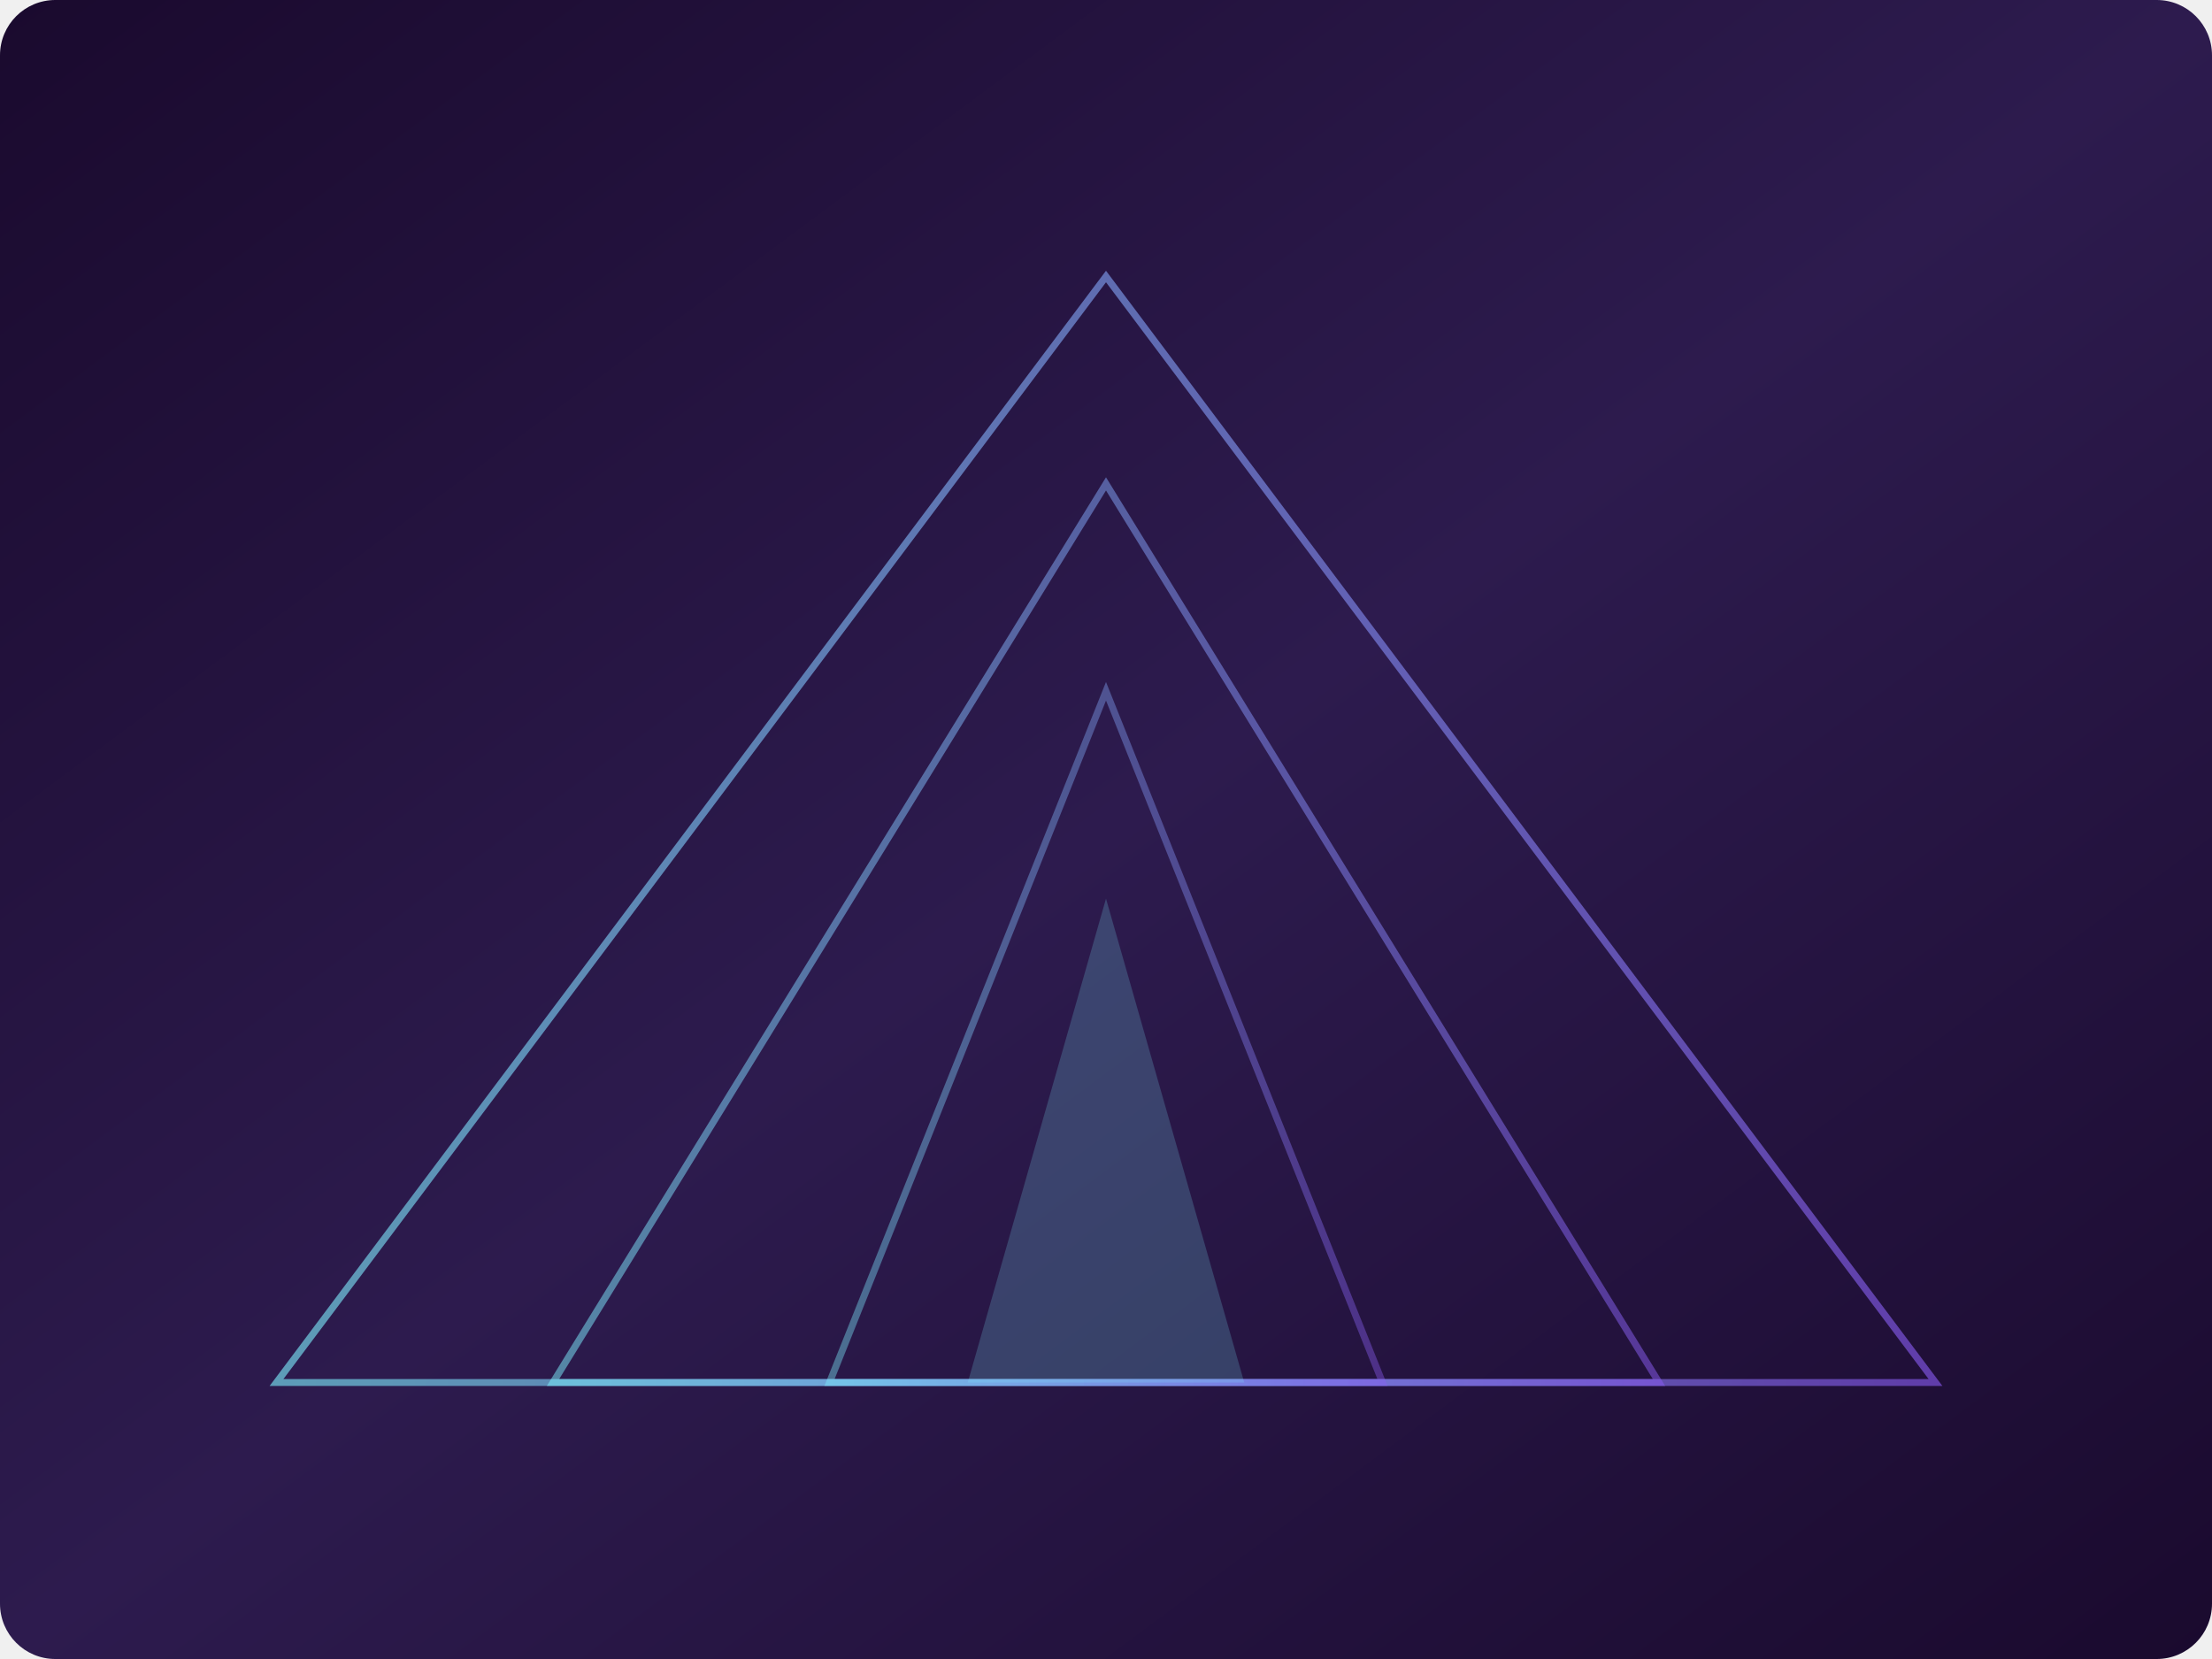
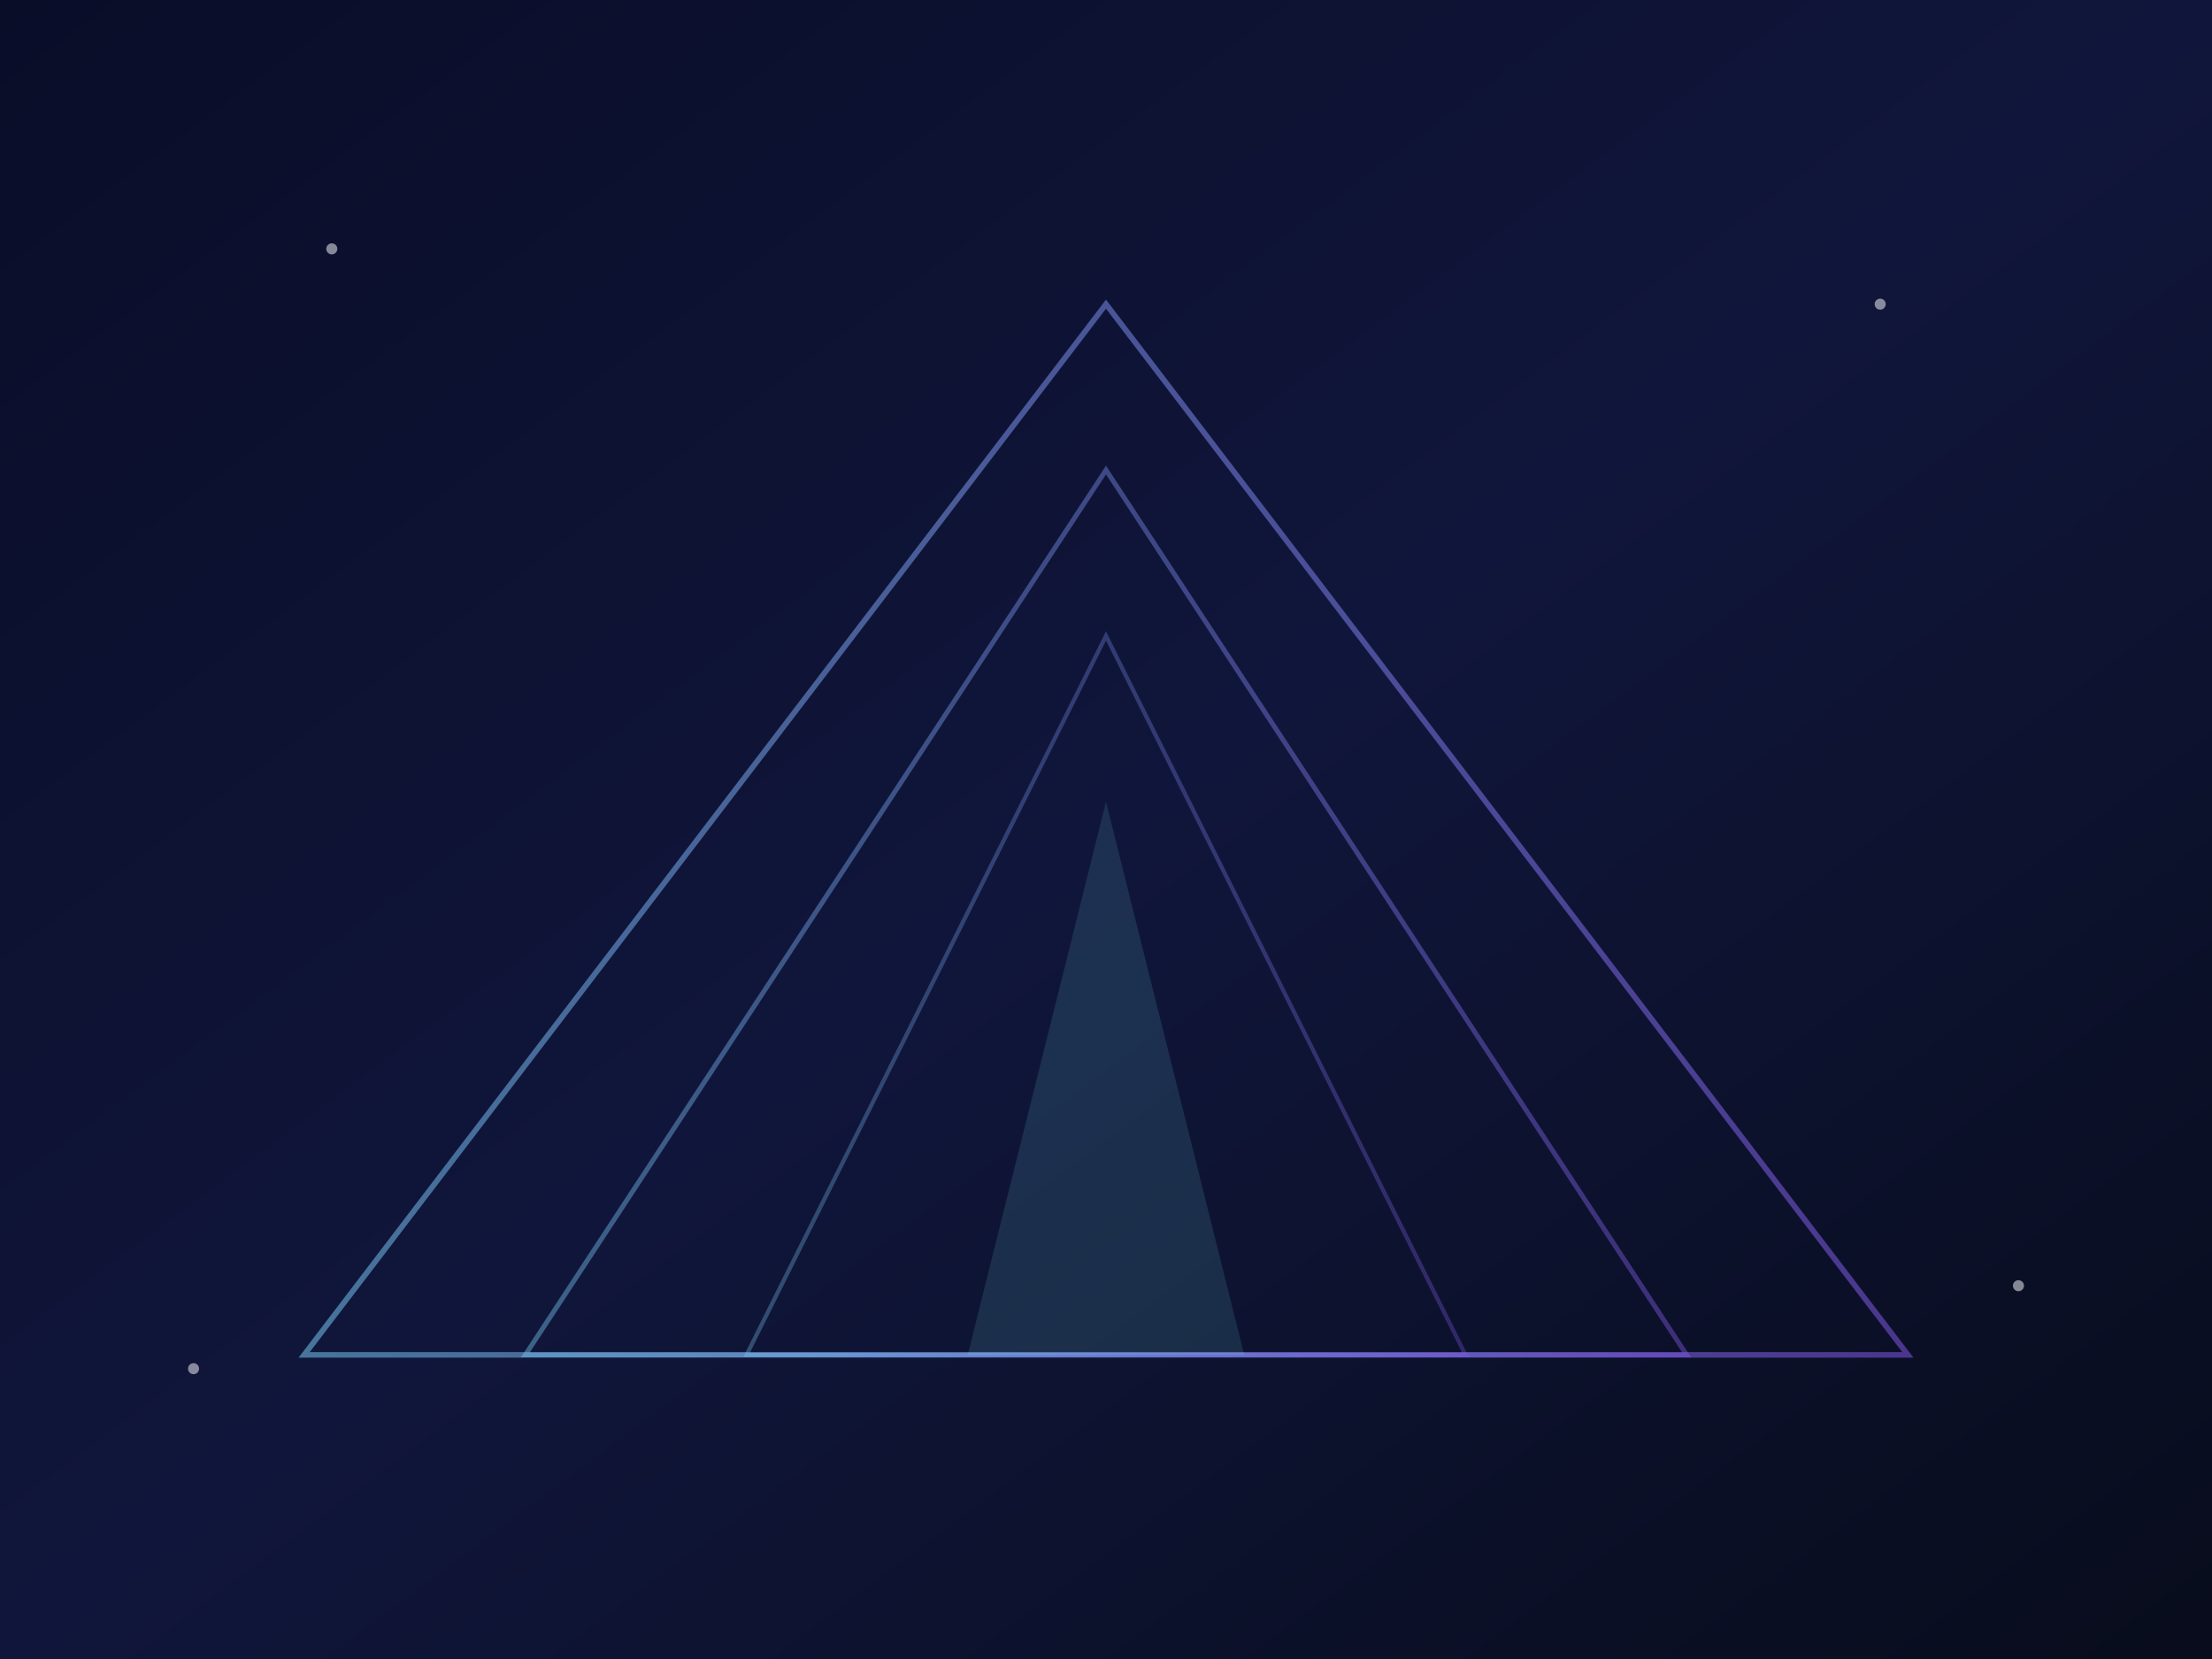
- <svg xmlns="http://www.w3.org/2000/svg" viewBox="0 0 320 240">
+ <svg xmlns="http://www.w3.org/2000/svg" width="320" height="240" viewBox="0 0 320 240" fill="none">
  <defs>
-     <linearGradient id="fractalGrad" x1="0%" y1="0%" x2="100%" y2="100%">
-       <stop offset="0%" stop-color="#1a0a2e" />
-       <stop offset="50%" stop-color="#2d1b4e" />
-       <stop offset="100%" stop-color="#1a0a2e" />
+     <linearGradient id="fracBg" x1="0%" y1="0%" x2="100%" y2="100%">
+       <stop offset="0%" style="stop-color:#0a0d28;stop-opacity:1" />
+       <stop offset="50%" style="stop-color:#10163b;stop-opacity:1" />
+       <stop offset="100%" style="stop-color:#080c1c;stop-opacity:1" />
    </linearGradient>
-     <linearGradient id="fractalAccent" x1="0%" y1="0%" x2="100%" y2="0%">
-       <stop offset="0%" stop-color="#7df3ff" />
+     <linearGradient id="fracAccent" x1="0%" y1="0%" x2="100%" y2="0%">
+       <stop offset="0%" stop-color="#7dd3fc" />
      <stop offset="100%" stop-color="#8b5cf6" />
    </linearGradient>
  </defs>
-   <rect width="320" height="240" fill="url(#fractalGrad)" rx="8" />
-   <path d="M160 40 L280 200 L40 200 Z" fill="none" stroke="url(#fractalAccent)" stroke-width="1" opacity="0.6" />
-   <path d="M160 70 L240 200 L80 200 Z" fill="none" stroke="url(#fractalAccent)" stroke-width="1" opacity="0.5" />
-   <path d="M160 100 L200 200 L120 200 Z" fill="none" stroke="url(#fractalAccent)" stroke-width="1" opacity="0.4" />
-   <path d="M160 130 L180 200 L140 200 Z" fill="rgba(125,243,255,0.2)" />
+   <rect width="320" height="240" fill="url(#fracBg)" />
+   <path d="M160 44 L276 196 L44 196 Z" fill="none" stroke="url(#fracAccent)" stroke-width="0.8" opacity="0.5" />
+   <path d="M160 68 L244 196 L76 196 Z" fill="none" stroke="url(#fracAccent)" stroke-width="0.7" opacity="0.4" />
+   <path d="M160 92 L212 196 L108 196 Z" fill="none" stroke="url(#fracAccent)" stroke-width="0.6" opacity="0.3" />
+   <path d="M160 116 L180 196 L140 196 Z" fill="rgba(125,243,255,0.12)" />
+   <circle cx="48" cy="36" r="0.8" fill="#fff" opacity="0.5" />
+   <circle cx="272" cy="44" r="0.8" fill="#fff" opacity="0.5" />
+   <circle cx="28" cy="198" r="0.8" fill="#fff" opacity="0.5" />
+   <circle cx="292" cy="186" r="0.8" fill="#fff" opacity="0.5" />
</svg>
